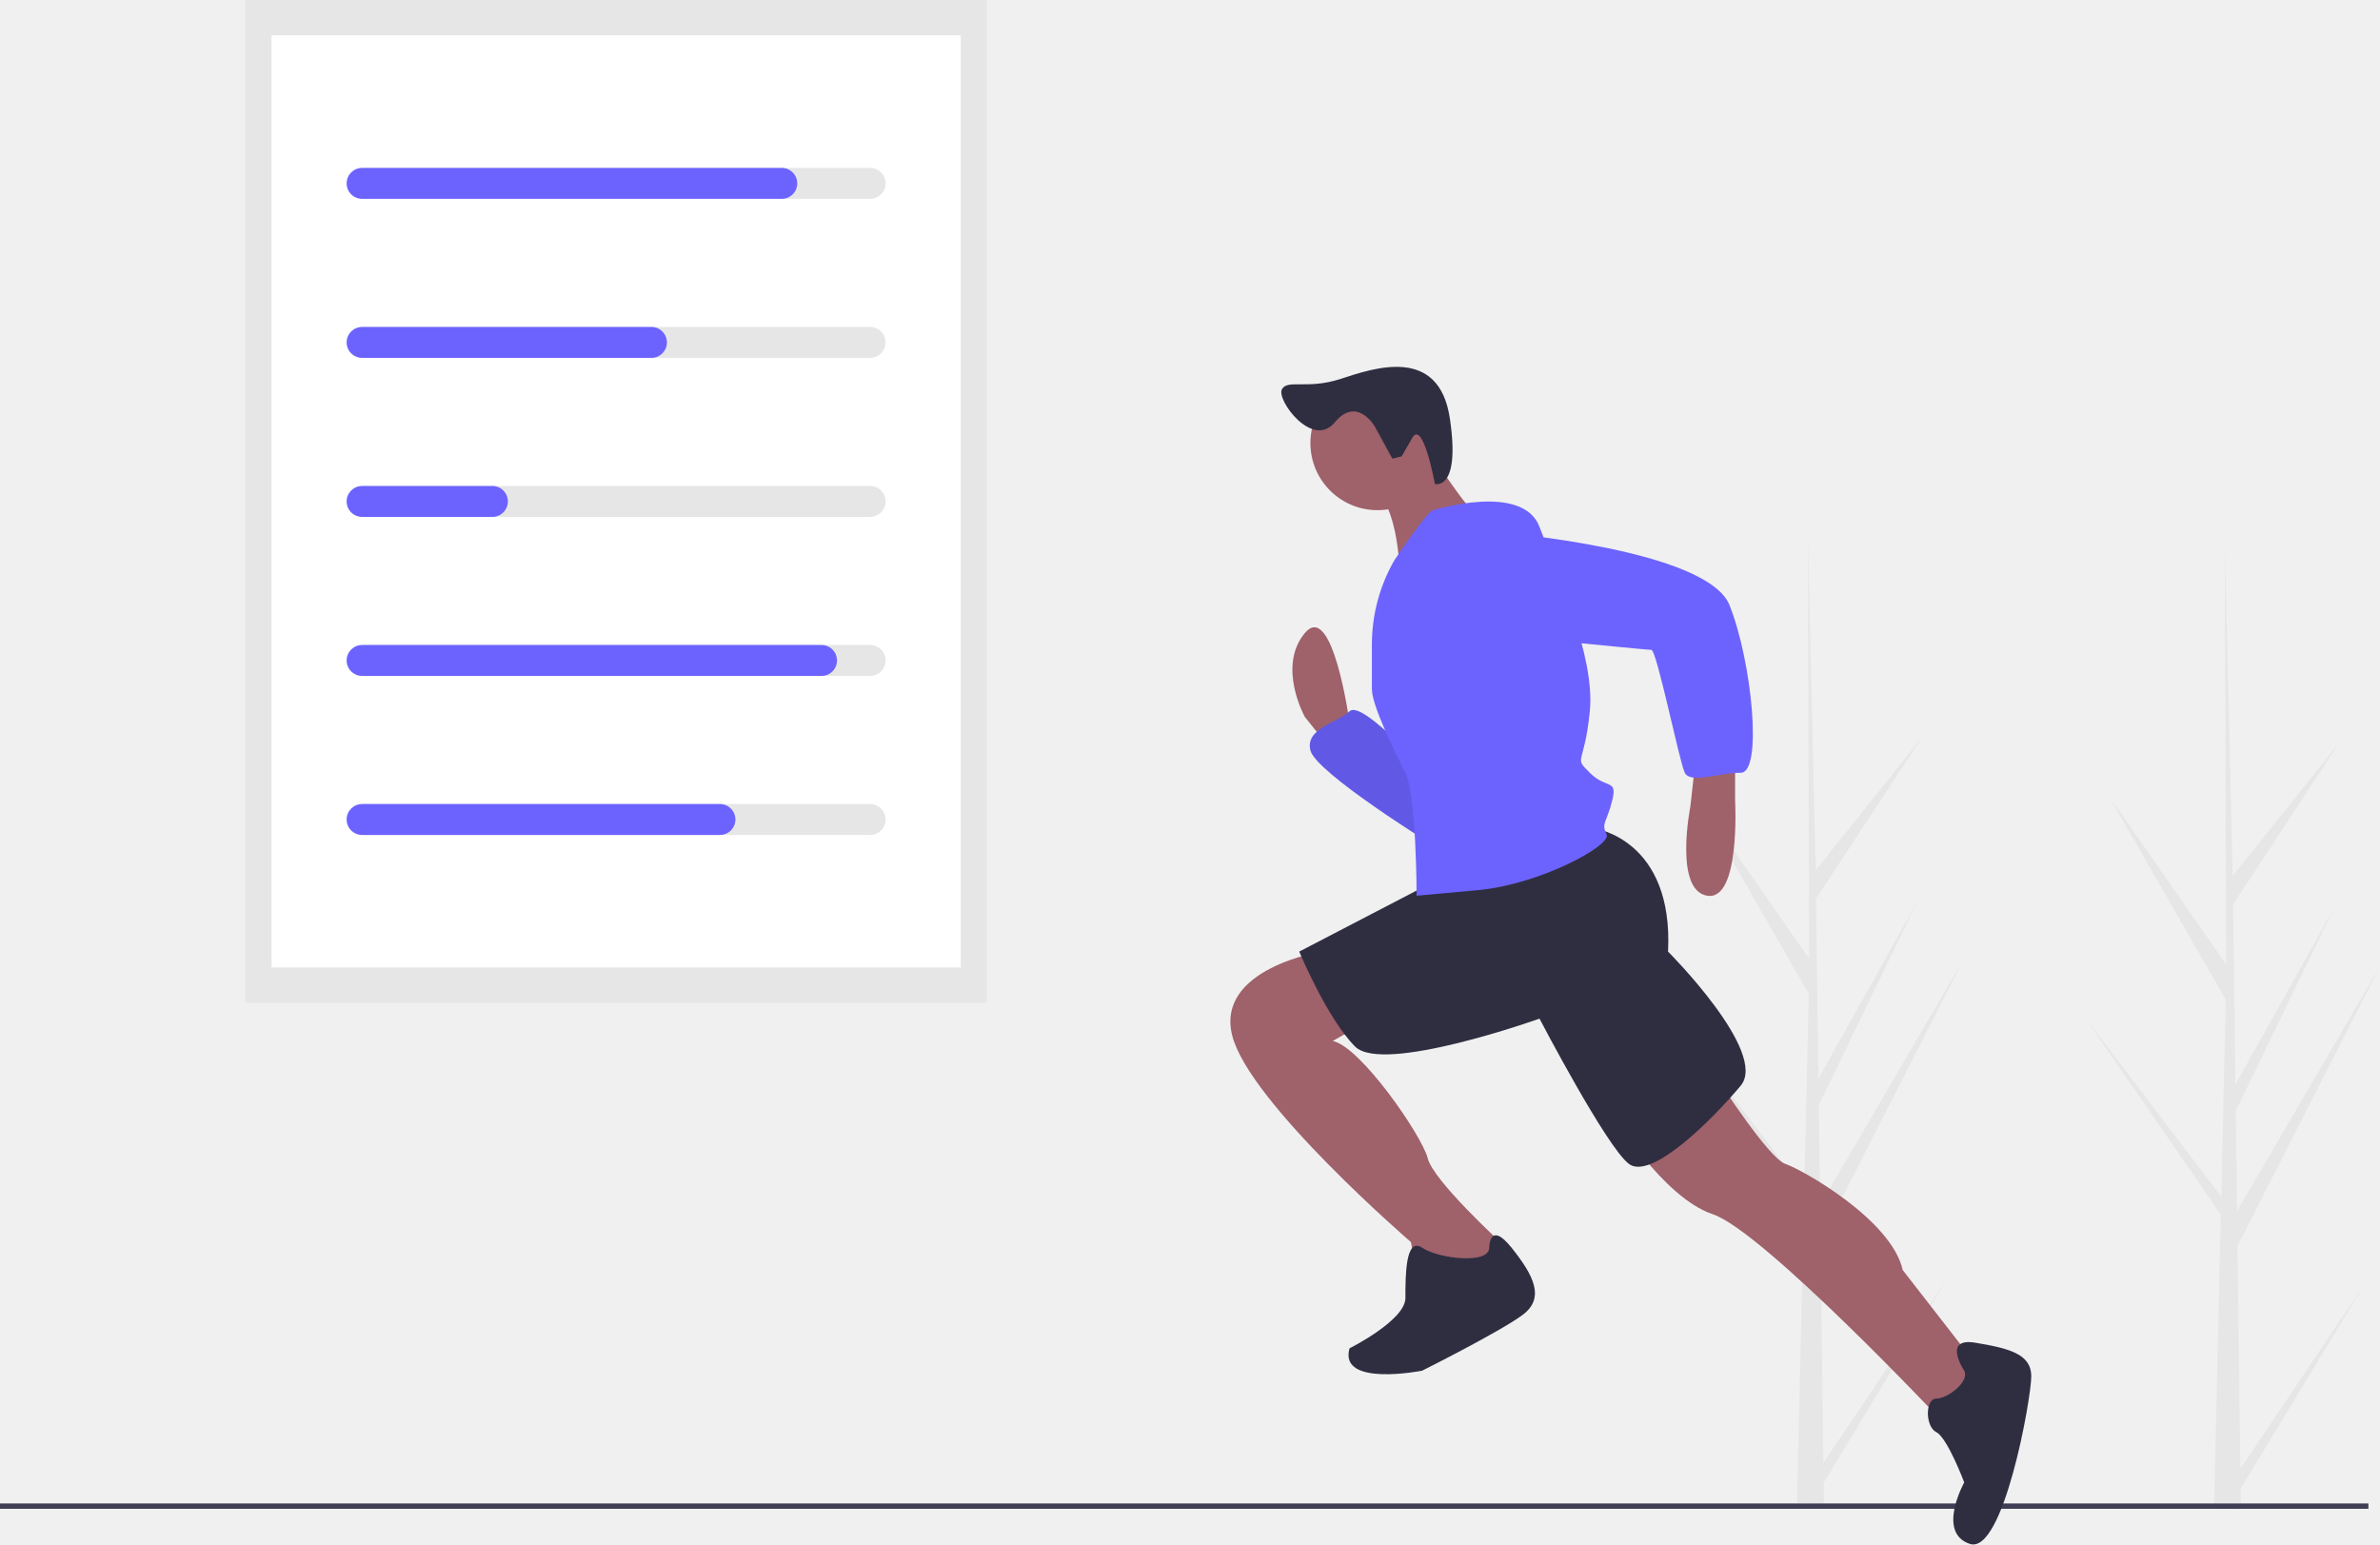
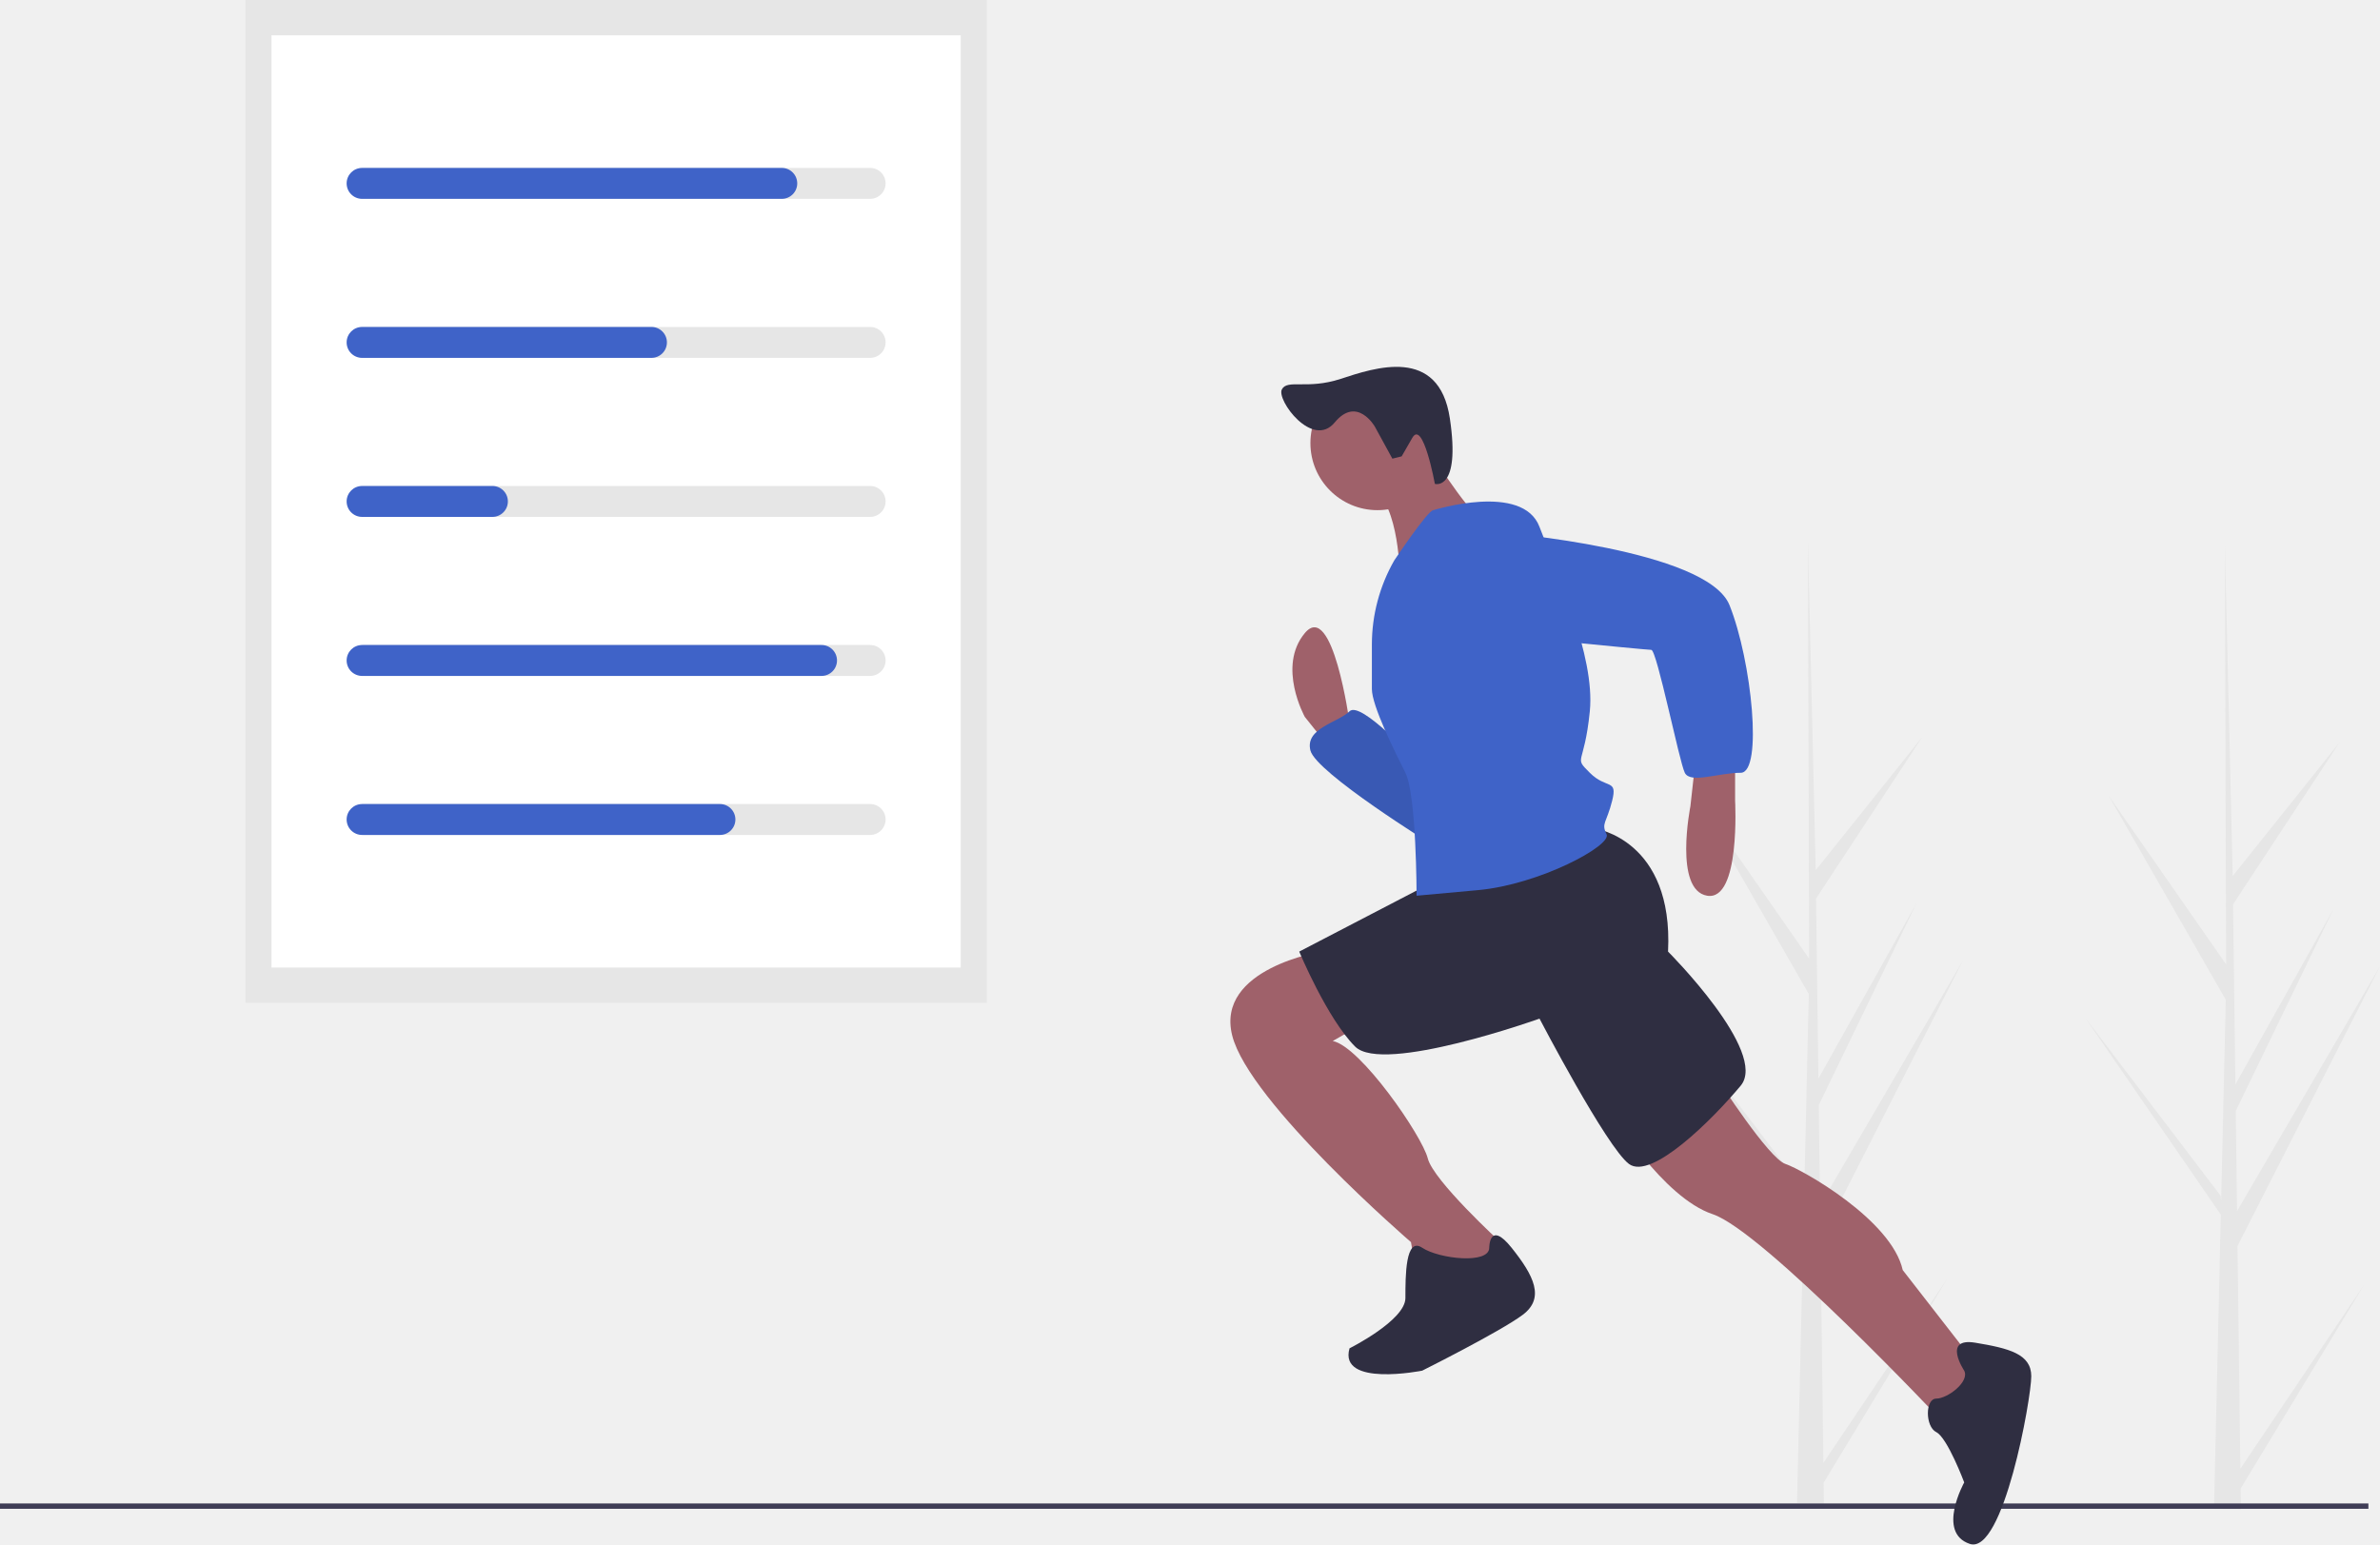
<svg xmlns="http://www.w3.org/2000/svg" data-name="Layer 1" width="892.35" height="579.11" viewBox="0 0 892.35 579.11">
  <path d="M837.481,708.973l46.458-69.087-46.363,76.52.097,7.774q-5.087.039-10.076-.169l2.304-99.93-.063-.771.085-.149.221-9.443-50.877-73.867,50.817,66.8.18,1.996,1.74-75.501-43.944-76.583,44.069,63.32-.46-156.419.001-.521.015.512L834.603,486.732l40.05-50.076-39.918,60.696.874,67.534,36.854-65.911-36.718,75.84.487,37.552,53.595-91.813L836.393,625.468Z" transform="translate(-153.8252 -160.4452)" fill="#e6e6e6" />
  <path d="M993.831,711.149l46.458-69.087-46.363,76.52.097,7.774q-5.087.039-10.076-.169l2.304-99.93-.063-.771.085-.149.221-9.443-50.877-73.867,50.817,66.8.18,1.996L988.354,535.32l-43.944-76.583,44.069,63.32-.46-156.419.001-.521.015.512,2.917,123.28,40.05-50.076-39.918,60.696.874,67.534,36.854-65.911-36.718,75.84.487,37.552,53.595-91.813L992.742,627.644Z" transform="translate(-153.8252 -160.4452)" fill="#e6e6e6" />
  <rect x="92" width="278.008" height="376.039" fill="#e6e6e6" />
  <rect x="101.796" y="13.251" width="258.415" height="349.538" fill="#fff" />
  <path d="M480.07,235.004H290.416a5.797,5.797,0,0,1,0-11.595H480.07a5.797,5.797,0,1,1,0,11.595Z" transform="translate(-153.8252 -160.4452)" fill="#e6e6e6" />
  <path d="M480.07,294.633H290.416a5.797,5.797,0,0,1,0-11.595H480.07a5.797,5.797,0,1,1,0,11.595Z" transform="translate(-153.8252 -160.4452)" fill="#e6e6e6" />
  <path d="M480.07,354.262H290.416a5.797,5.797,0,0,1,0-11.595H480.07a5.797,5.797,0,1,1,0,11.595Z" transform="translate(-153.8252 -160.4452)" fill="#e6e6e6" />
  <path d="M480.07,413.891H290.416a5.797,5.797,0,0,1,0-11.595H480.07a5.797,5.797,0,1,1,0,11.595Z" transform="translate(-153.8252 -160.4452)" fill="#e6e6e6" />
  <path d="M480.07,473.52H290.416a5.797,5.797,0,0,1,0-11.595H480.07a5.797,5.797,0,1,1,0,11.595Z" transform="translate(-153.8252 -160.4452)" fill="#e6e6e6" />
-   <path d="M446.943,235.004H289.588a5.797,5.797,0,1,1,0-11.595H446.943a5.797,5.797,0,0,1,0,11.595Z" transform="translate(-153.8252 -160.4452)" fill="#6c63ff" />
-   <path d="M398.08,294.633H289.588a5.797,5.797,0,1,1,0-11.595H398.08a5.797,5.797,0,1,1,0,11.595Z" transform="translate(-153.8252 -160.4452)" fill="#6c63ff" />
-   <path d="M338.451,354.262H289.588a5.797,5.797,0,1,1,0-11.595h48.863a5.797,5.797,0,0,1,0,11.595Z" transform="translate(-153.8252 -160.4452)" fill="#6c63ff" />
-   <path d="M461.85,413.891H289.588a5.797,5.797,0,1,1,0-11.595H461.85a5.797,5.797,0,0,1,0,11.595Z" transform="translate(-153.8252 -160.4452)" fill="#6c63ff" />
-   <path d="M423.754,473.52H289.588a5.797,5.797,0,1,1,0-11.595H423.754a5.797,5.797,0,1,1,0,11.595Z" transform="translate(-153.8252 -160.4452)" fill="#6c63ff" />
+   <path d="M446.943,235.004H289.588a5.797,5.797,0,1,1,0-11.595H446.943a5.797,5.797,0,0,1,0,11.595Z" transform="translate(-153.8252 -160.4452)" fill="#3f63c8" />
+   <path d="M398.08,294.633H289.588a5.797,5.797,0,1,1,0-11.595H398.08a5.797,5.797,0,1,1,0,11.595Z" transform="translate(-153.8252 -160.4452)" fill="#3f63c8" />
+   <path d="M338.451,354.262H289.588a5.797,5.797,0,1,1,0-11.595h48.863a5.797,5.797,0,0,1,0,11.595Z" transform="translate(-153.8252 -160.4452)" fill="#3f63c8" />
+   <path d="M461.85,413.891H289.588a5.797,5.797,0,1,1,0-11.595H461.85a5.797,5.797,0,0,1,0,11.595Z" transform="translate(-153.8252 -160.4452)" fill="#3f63c8" />
+   <path d="M423.754,473.52H289.588a5.797,5.797,0,1,1,0-11.595H423.754a5.797,5.797,0,1,1,0,11.595Z" transform="translate(-153.8252 -160.4452)" fill="#3f63c8" />
  <rect y="563.74" width="888" height="2" fill="#3f3d56" />
  <path d="M659.813,431.353s-6.285-46.093-16.761-33.523,0,31.427,0,31.427l8.381,10.476,8.381-6.285Z" transform="translate(-153.8252 -160.4452)" fill="#9f616a" />
-   <path d="M684.955,446.019s-20.952-23.047-25.142-18.856-16.761,6.285-14.666,14.666,46.093,35.618,46.093,35.618Z" transform="translate(-153.8252 -160.4452)" fill="#6c63ff" />
+   <path d="M684.955,446.019s-20.952-23.047-25.142-18.856-16.761,6.285-14.666,14.666,46.093,35.618,46.093,35.618Z" transform="translate(-153.8252 -160.4452)" fill="#3f63c8" />
  <path d="M684.955,446.019s-20.952-23.047-25.142-18.856-16.761,6.285-14.666,14.666,46.093,35.618,46.093,35.618Z" transform="translate(-153.8252 -160.4452)" opacity="0.1" />
  <path d="M804.379,443.924V460.685s2.095,37.713-10.476,35.618S787.618,462.78,787.618,462.78l2.095-18.856Z" transform="translate(-153.8252 -160.4452)" fill="#9f616a" />
  <path d="M798.094,565.443S816.95,594.775,823.235,596.87s39.808,20.952,43.998,39.808L896.566,674.391l-14.666,18.856s-67.045-71.235-85.902-77.521-37.713-37.713-37.713-37.713Z" transform="translate(-153.8252 -160.4452)" fill="#9f616a" />
  <path d="M649.337,517.254s-39.808,6.285-33.523,31.427,67.045,77.521,67.045,77.521L684.955,638.773l23.047,4.19,10.476-10.476-2.095-6.285S691.24,603.156,689.145,594.775s-25.142-41.903-35.618-43.998l14.666-8.381Z" transform="translate(-153.8252 -160.4452)" fill="#9f616a" />
  <path d="M890.281,674.391s-8.381-12.571,4.19-10.476,20.952,4.19,20.952,12.571-10.476,67.045-23.047,62.855-2.095-23.047-2.095-23.047-6.285-16.761-10.476-18.856-4.19-12.571,0-12.571S892.376,678.581,890.281,674.391Z" transform="translate(-153.8252 -160.4452)" fill="#2f2e41" />
  <path d="M712.192,628.298s0-10.476,8.381,0,12.571,18.856,4.19,25.142S687.05,674.391,687.05,674.391s-31.427,6.285-27.237-8.381c0,0,20.952-10.476,20.952-18.856s0-23.047,6.285-18.856S712.192,634.583,712.192,628.298Z" transform="translate(-153.8252 -160.4452)" fill="#2f2e41" />
  <path d="M752,471.161s29.332,4.19,27.237,46.093c0,0,37.713,37.713,27.237,50.284s-33.523,35.618-41.903,29.332S731.048,542.396,731.048,542.396s-58.664,20.952-69.14,10.476-20.952-35.618-20.952-35.618l52.379-27.237Z" transform="translate(-153.8252 -160.4452)" fill="#2f2e41" />
  <circle cx="516.464" cy="166.149" r="25.142" fill="#9f616a" />
  <path d="M689.145,328.69s14.666,23.047,18.856,25.142-29.332,23.047-29.332,23.047,0-27.237-10.476-33.523Z" transform="translate(-153.8252 -160.4452)" fill="#9f616a" />
-   <path d="M691.24,351.737s33.523-10.476,39.808,6.285S752,406.211,749.905,427.162s-6.285,16.761,0,23.047,10.476,2.095,8.381,10.476-4.19,8.381-2.095,12.571-25.142,18.856-48.189,20.952L684.955,496.303s0-37.713-4.19-46.093-12.571-25.142-12.571-31.427V402.151a63.607,63.607,0,0,1,8.381-31.558v0S689.145,351.737,691.24,351.737Z" transform="translate(-153.8252 -160.4452)" fill="#6c63ff" />
-   <path d="M716.382,360.117s77.521,6.285,85.902,27.237S814.855,450.209,806.474,450.209s-18.856,4.19-20.952,0-10.476-46.093-12.571-46.093S708.002,397.83,708.002,397.83,680.765,364.308,716.382,360.117Z" transform="translate(-153.8252 -160.4452)" fill="#6c63ff" />
+   <path d="M691.24,351.737s33.523-10.476,39.808,6.285S752,406.211,749.905,427.162s-6.285,16.761,0,23.047,10.476,2.095,8.381,10.476-4.19,8.381-2.095,12.571-25.142,18.856-48.189,20.952L684.955,496.303s0-37.713-4.19-46.093-12.571-25.142-12.571-31.427V402.151a63.607,63.607,0,0,1,8.381-31.558v0S689.145,351.737,691.24,351.737Z" transform="translate(-153.8252 -160.4452)" fill="#3f63c8" />
+   <path d="M716.382,360.117s77.521,6.285,85.902,27.237S814.855,450.209,806.474,450.209s-18.856,4.19-20.952,0-10.476-46.093-12.571-46.093S708.002,397.83,708.002,397.83,680.765,364.308,716.382,360.117Z" transform="translate(-153.8252 -160.4452)" fill="#3f63c8" />
  <path d="M669.279,320.362s-6.672-11.595-15.012-1.524-21.907-8.436-19.824-12.385,9.438.178,22.042-3.943,36.885-12.514,40.951,14.867-5.618,24.511-5.618,24.511-4.439-24.263-8.451-17.294l-4.012,6.969-3.48.857Z" transform="translate(-153.8252 -160.4452)" fill="#2f2e41" />
</svg>
